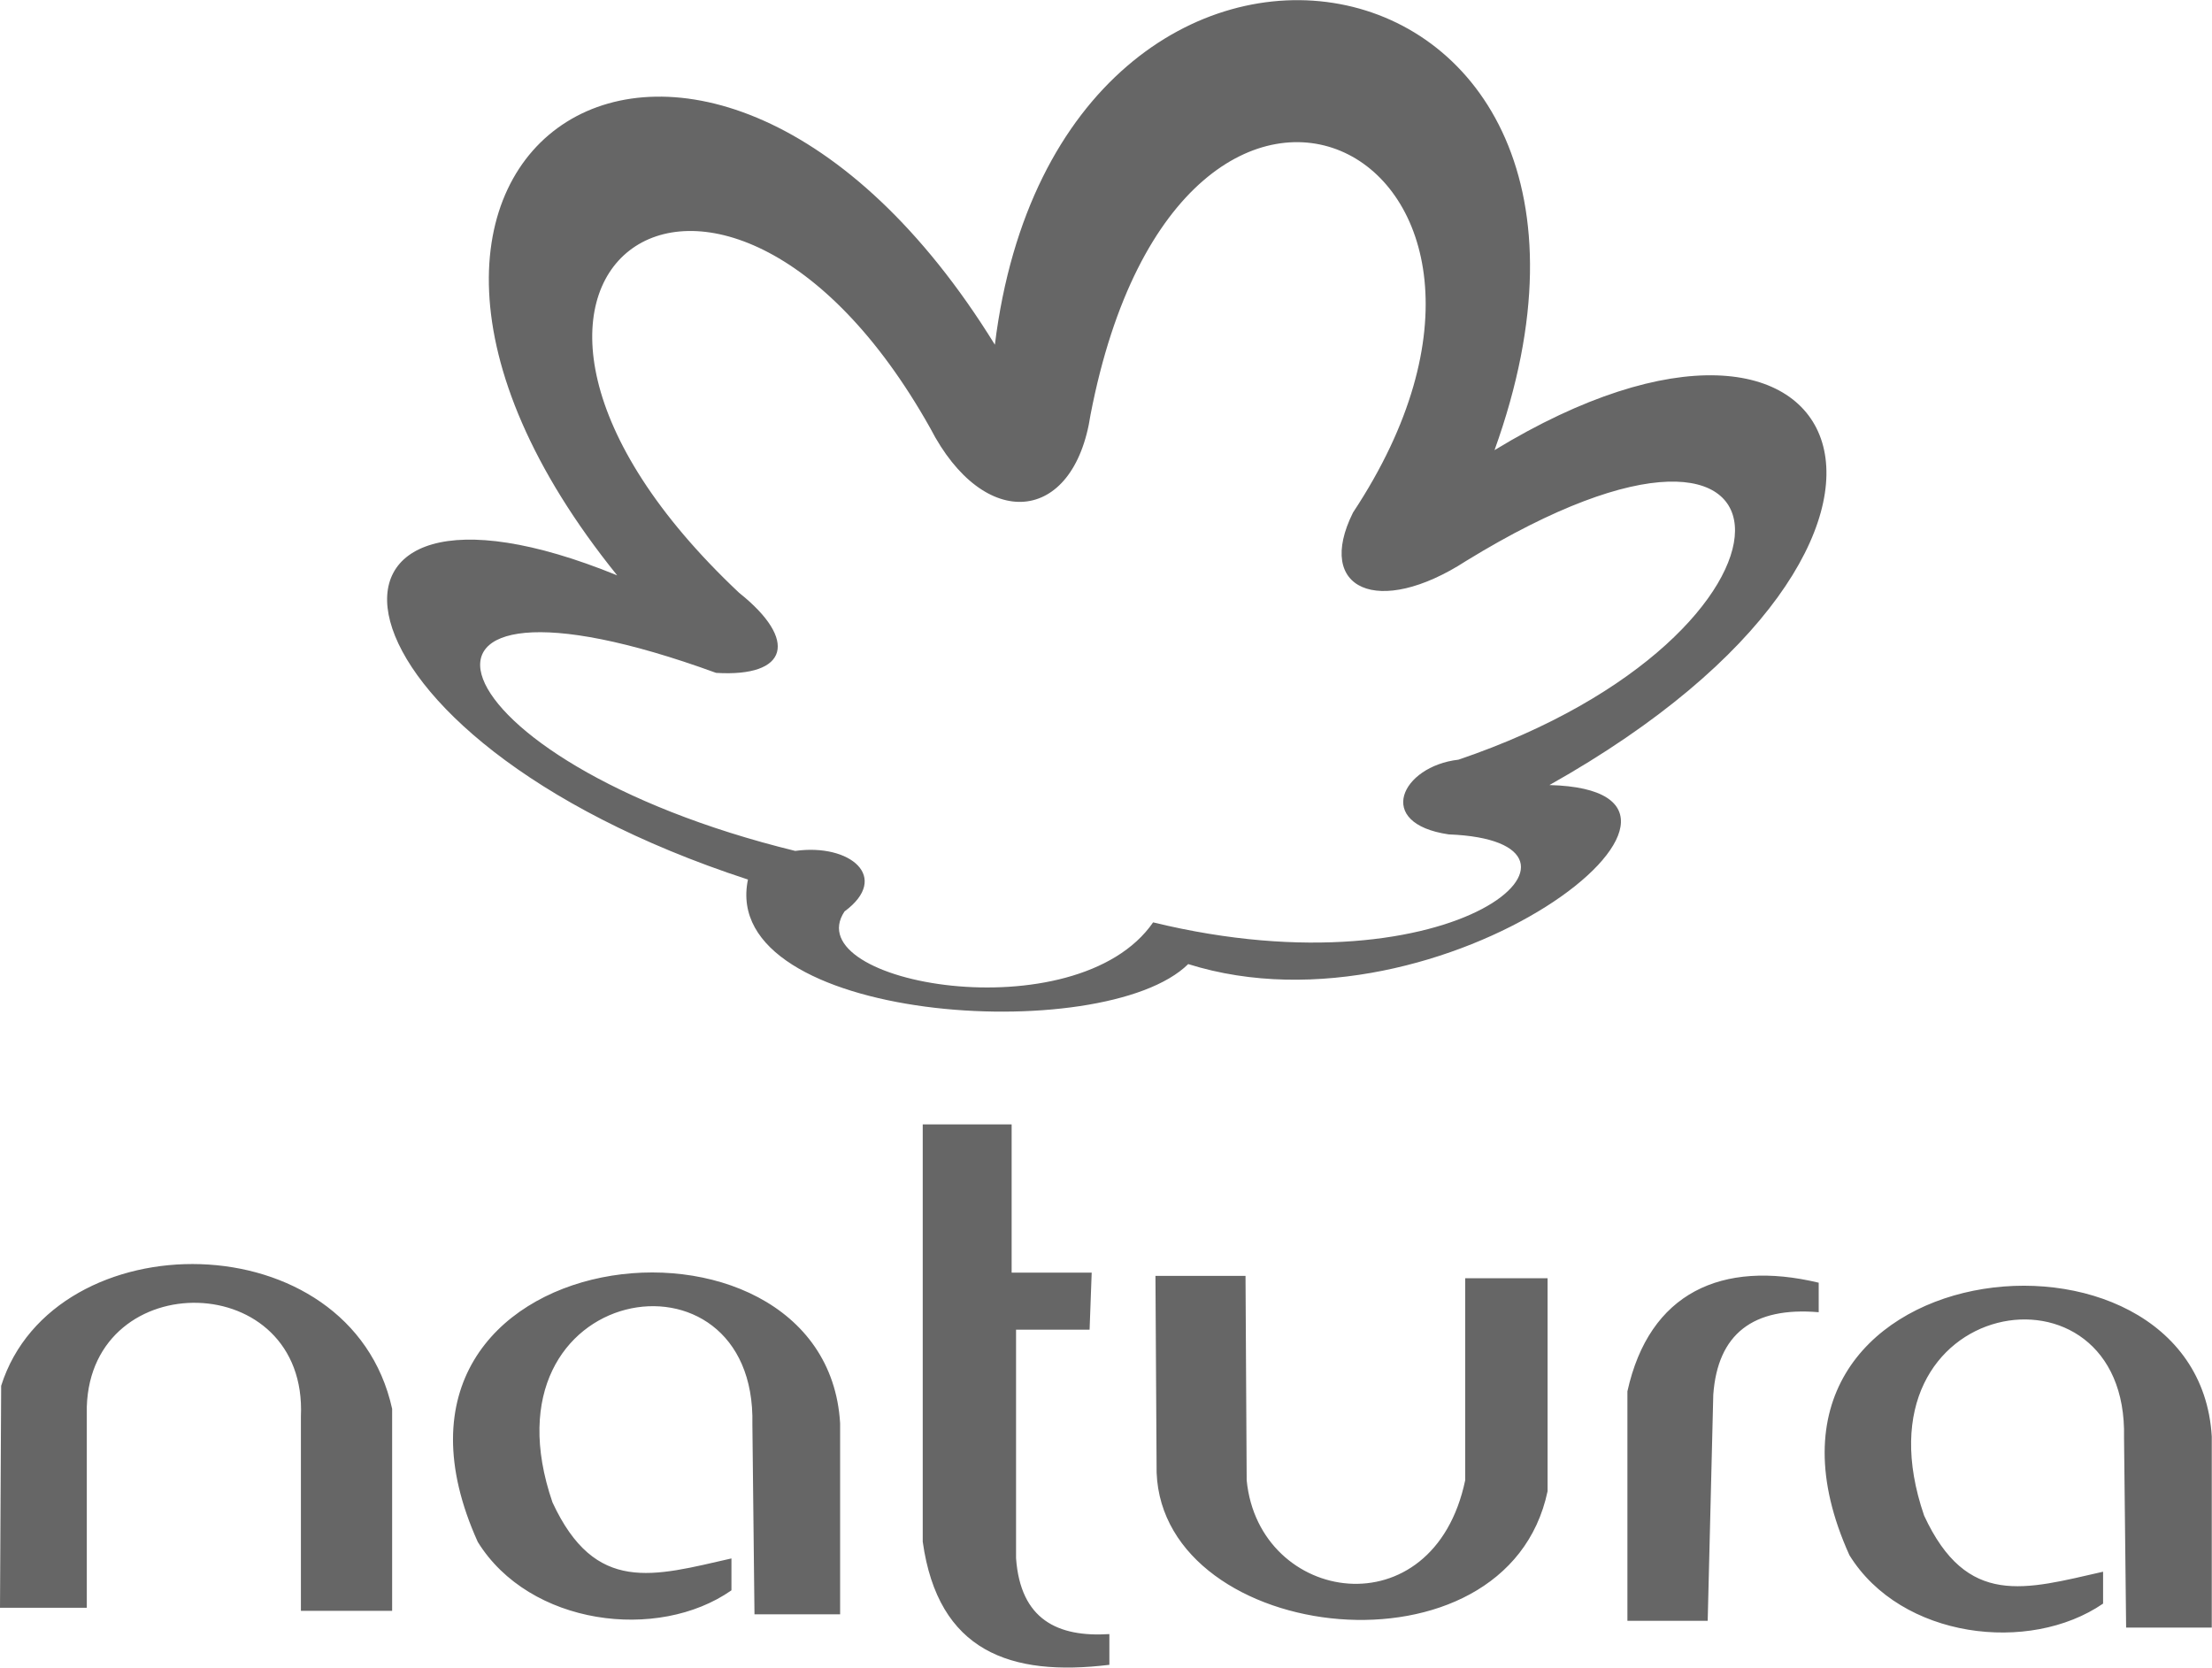
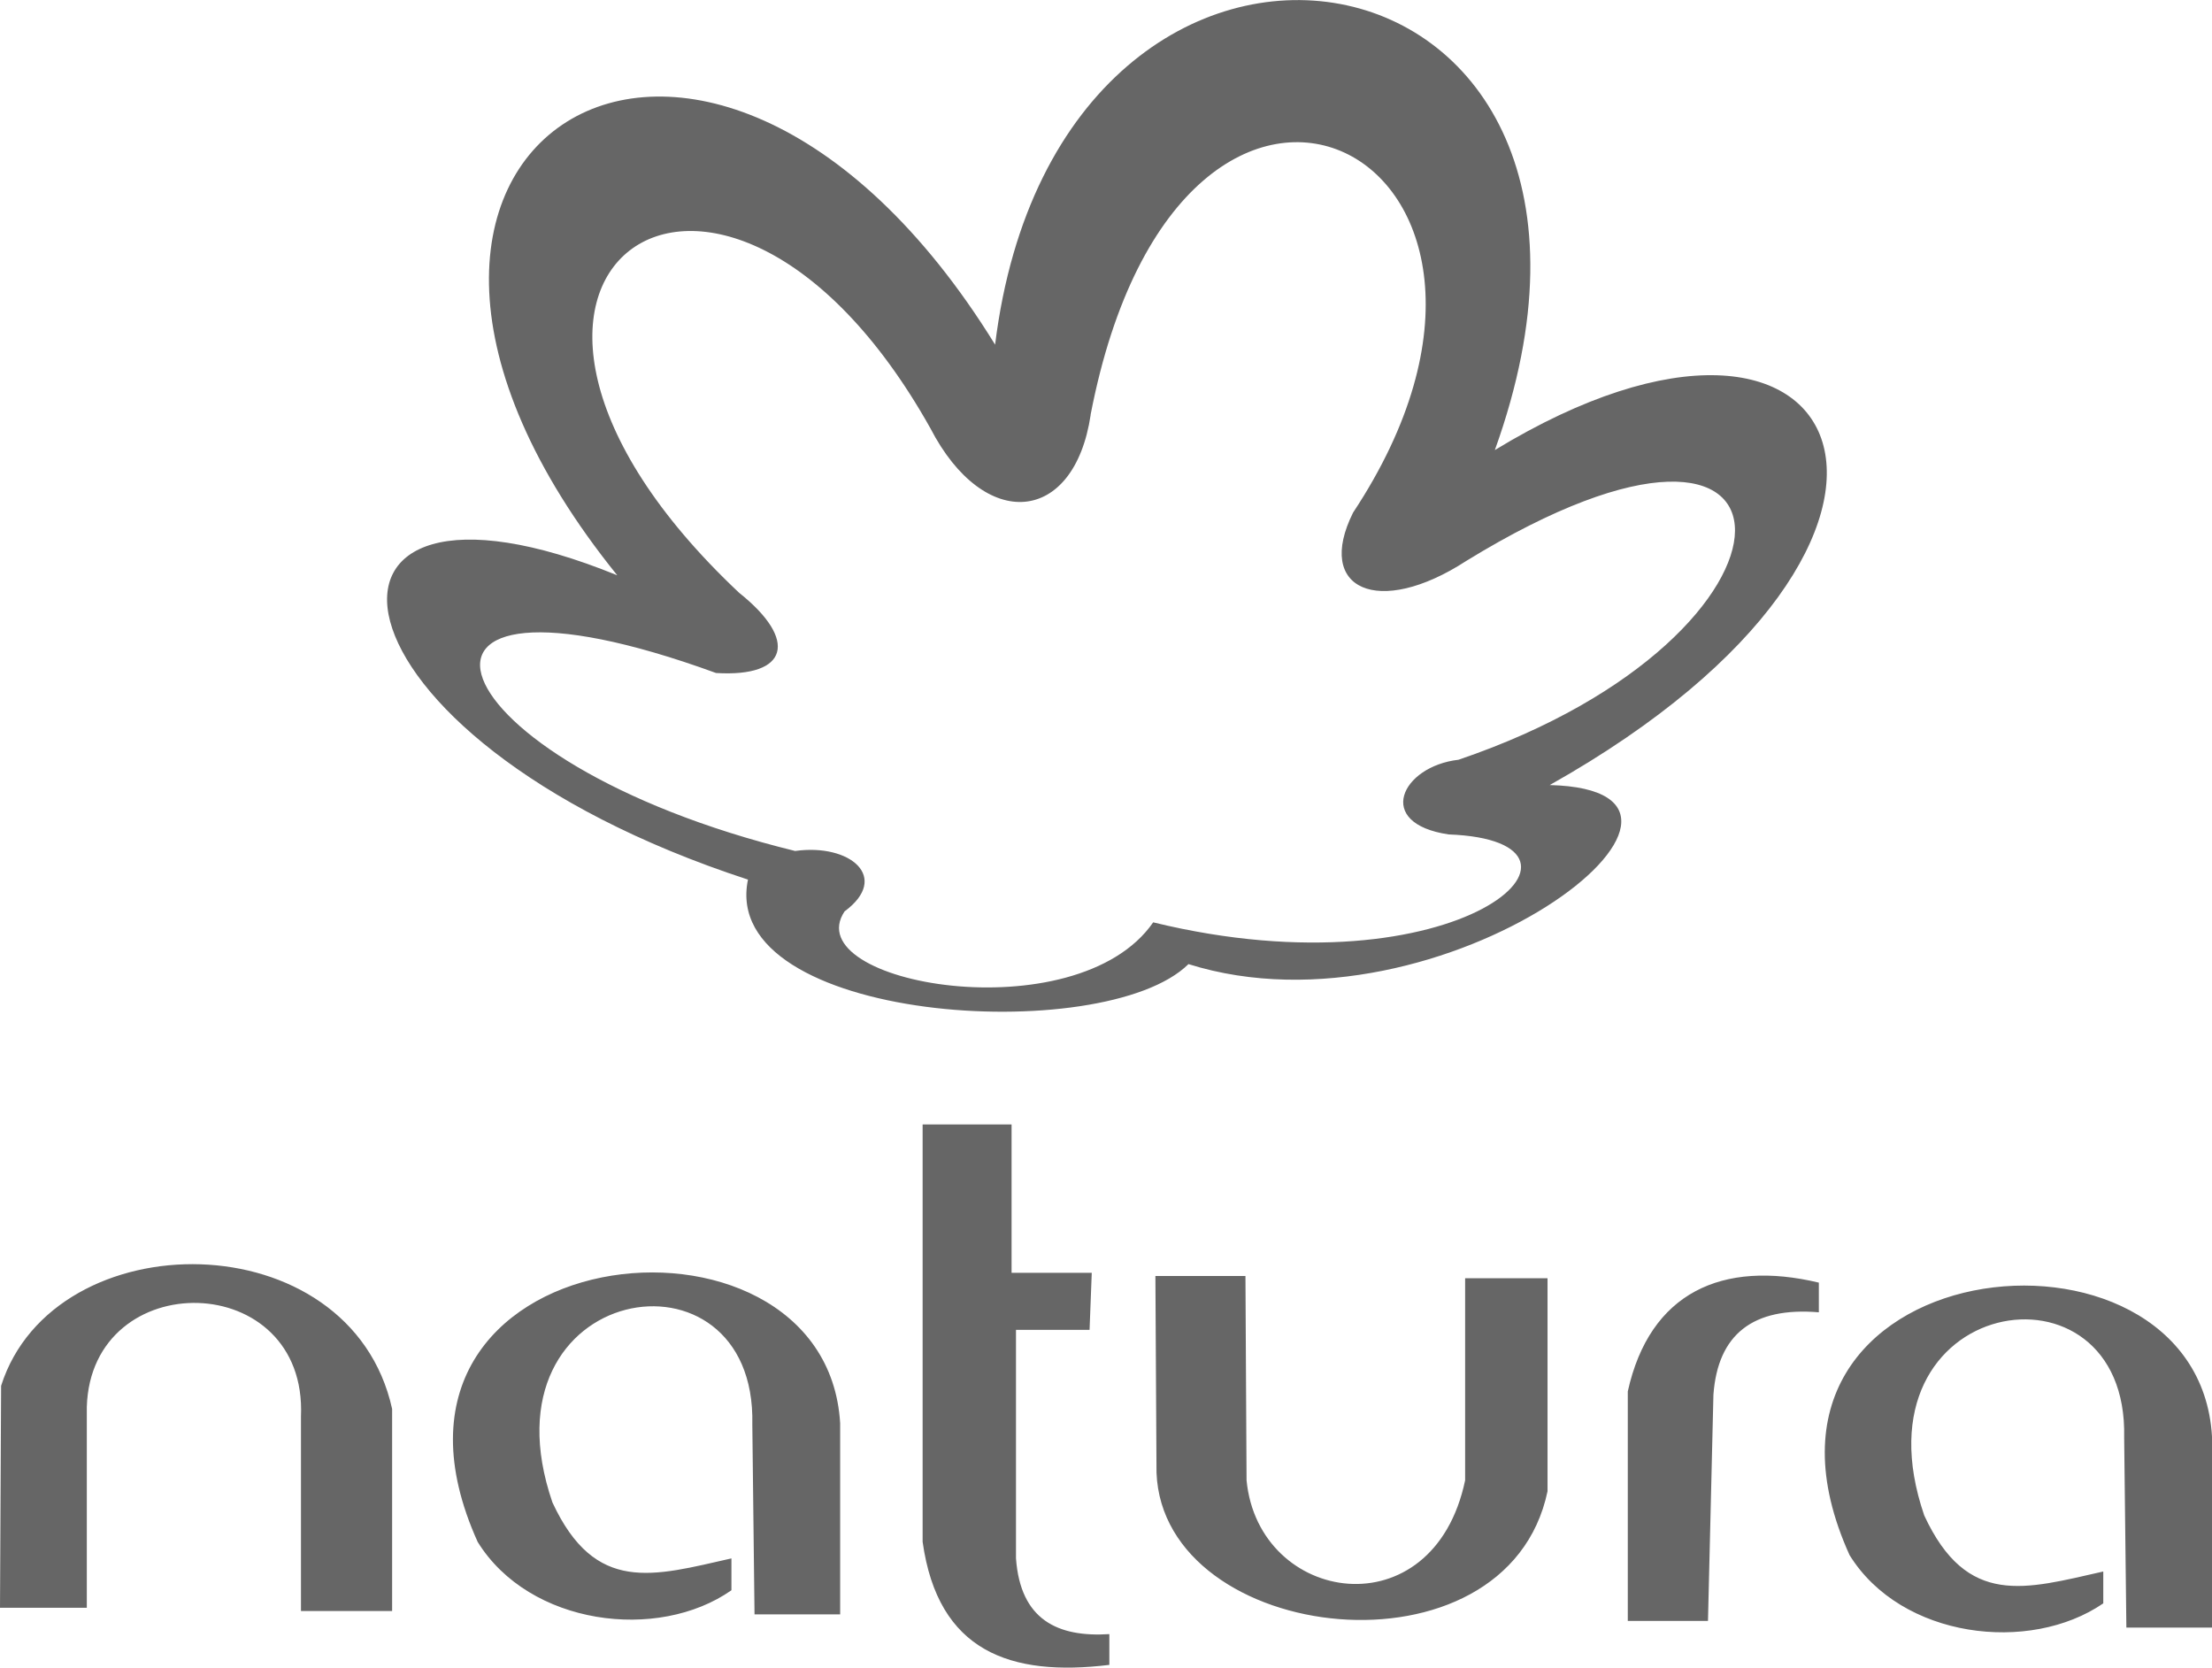
- <svg xmlns="http://www.w3.org/2000/svg" xml:space="preserve" width="15.542mm" height="11.716mm" version="1.1" shape-rendering="geometricPrecision" text-rendering="geometricPrecision" image-rendering="optimizeQuality" fill-rule="evenodd" clip-rule="evenodd" viewBox="0 0 95.05 71.65">
+ <svg xmlns="http://www.w3.org/2000/svg" xml:space="preserve" width="14.471mm" height="10.909mm" version="1.1" shape-rendering="geometricPrecision" text-rendering="geometricPrecision" image-rendering="optimizeQuality" fill-rule="evenodd" clip-rule="evenodd" viewBox="0 0 30067 22666">
  <g id="Camada_x0020_1">
-     <g id="_2290095691552">
-       <path fill="#666666" d="M46.86 17.82c-0.71,4.72 -4.58,5.05 -6.89,0.57 -9.11,-16.23 -22.61,-6.47 -8.21,7.08 2.55,2.03 2.12,3.63 -0.99,3.44 -15.43,-5.62 -12.41,3.78 3.4,7.65 2.36,-0.33 4.11,1.13 2.12,2.6 -2.08,3.11 9.96,5.24 13.26,0.47 13.17,3.21 20.29,-3.49 12.7,-3.78 -3.21,-0.47 -2.03,-2.93 0.42,-3.21 15.86,-5.38 15.72,-17.98 0.33,-8.54 -3.78,2.45 -6.51,1.23 -4.86,-2.08 10.15,-15.34 -7.36,-24.49 -11.28,-4.2zm4.2 23.6c-3.63,3.59 -20.2,2.5 -18.92,-3.63 -18.92,-6.18 -20.2,-19.02 -5.62,-13.07 -14.87,-18.41 3.68,-30.25 16.23,-9.91 2.78,-22.51 29.59,-18.03 21.47,4.53 15.43,-9.39 21.33,3.73 2.36,14.39 9.34,0.24 -4.58,11.14 -15.53,7.69z" />
-       <path fill="#666666" d="M66.5 54.92l-3.54 0 0 8.68c-1.37,6.51 -8.87,5.33 -9.39,0l-0.05 -8.78 -3.87 0 0.05 8.45c0.28,7.41 15.05,9.11 16.8,0.8l0 -9.16zm-66.5 14.16l3.73 0 0 -8.64c0.19,-6.09 9.49,-5.95 9.2,0.42l0 8.35 3.92 0 0 -8.68c-1.79,-8.12 -14.54,-8.12 -16.8,-0.99l-0.05 9.53zm32.42 0.28l3.68 0 0 -8.21c-0.61,-10.33 -21.52,-8.07 -15.57,5.1 2.22,3.59 7.74,4.29 10.9,2.08l0 -1.37c-3.35,0.76 -5.85,1.56 -7.69,-2.41 -3.26,-9.49 8.78,-11.47 8.59,-3.35l0.09 8.16zm58.94 0.57l3.68 0 0 -8.21c-0.61,-10.33 -21.52,-8.07 -15.57,5.1 2.22,3.59 7.74,4.25 10.9,2.08l0 -1.37c-3.35,0.76 -5.85,1.56 -7.69,-2.41 -3.26,-9.49 8.78,-11.47 8.59,-3.35l0.09 8.16zm-13.21 -14.82c0,0.42 0,0.85 0,1.27 -2.83,-0.24 -4.34,0.94 -4.53,3.54l-0.24 9.72 -3.45 0c0,-3.4 0,-6.51 0,-9.86 0.94,-4.25 4.06,-5.66 8.21,-4.67zm-34.69 -0.43l3.45 0 -0.09 2.45 -3.16 0c0,3.26 0,6.56 0,9.82 0.19,2.64 1.79,3.4 4.01,3.26 0,0.42 0,0.9 0,1.32 -4.25,0.52 -7.36,-0.57 -8.02,-5.29l0 -17.93 3.82 0 0 6.37z" />
+     <g id="_2006169569312">
+       <path fill="#666666" d="M14825 5639c-224,1493 -1448,1597 -2180,179 -2881,-5136 -7151,-2045 -2598,2239 806,642 672,1150 -314,1090 -4882,-1777 -3926,1194 1075,2419 746,-105 1299,358 672,821 -657,985 3150,1657 4195,149 4165,1015 6420,-1105 4016,-1195 -1015,-149 -642,-926 134,-1015 5016,-1702 4971,-5688 105,-2702 -1194,776 -2060,388 -1538,-657 3210,-4852 -2329,-7749 -3568,-1329zm1329 7465c-1150,1135 -6390,791 -5987,-1149 -5987,-1956 -6390,-6017 -1777,-4136 -4703,-5823 1165,-9570 5136,-3135 881,-7121 9361,-5703 6793,1433 4882,-2971 6748,1179 746,4553 2956,75 -1448,3523 -4912,2433z" />
+       <path fill="#666666" d="M21035 17373l-1120 0 0 2747c-433,2060 -2807,1687 -2971,0l-15 -2777 -1224 0 15 2672c90,2344 4763,2881 5315,254l0 -2896zm-21035 4479l1180 0 0 -2732c60,-1926 3001,-1881 2911,134l0 2642 1239 0 0 -2747c-567,-2568 -4598,-2568 -5315,-314l-15 3016zm10256 90l1164 0 0 -2598c-194,-3269 -6808,-2553 -4927,1613 702,1134 2448,1358 3449,657l0 -433c-1060,239 -1851,493 -2433,-761 -1030,-3001 2777,-3628 2717,-1060l30 2583zm18647 179l1164 0 0 -2598c-194,-3270 -6808,-2553 -4927,1612 702,1135 2448,1344 3449,657l0 -433c-1060,239 -1851,493 -2433,-761 -1030,-3001 2777,-3628 2717,-1060l30 2583zm-4180 -4688c0,134 0,269 0,403 -896,-75 -1373,299 -1433,1120l-74 3075 -1090 0c0,-1075 0,-2060 0,-3120 298,-1344 1284,-1792 2598,-1478zm-10973 -134l1090 0 -30 776 -1000 0c0,1030 0,2075 0,3105 60,836 567,1075 1269,1030 0,134 0,284 0,418 -1344,164 -2329,-179 -2538,-1672l0 -5673 1209 0 0 2015z" />
    </g>
  </g>
</svg>
